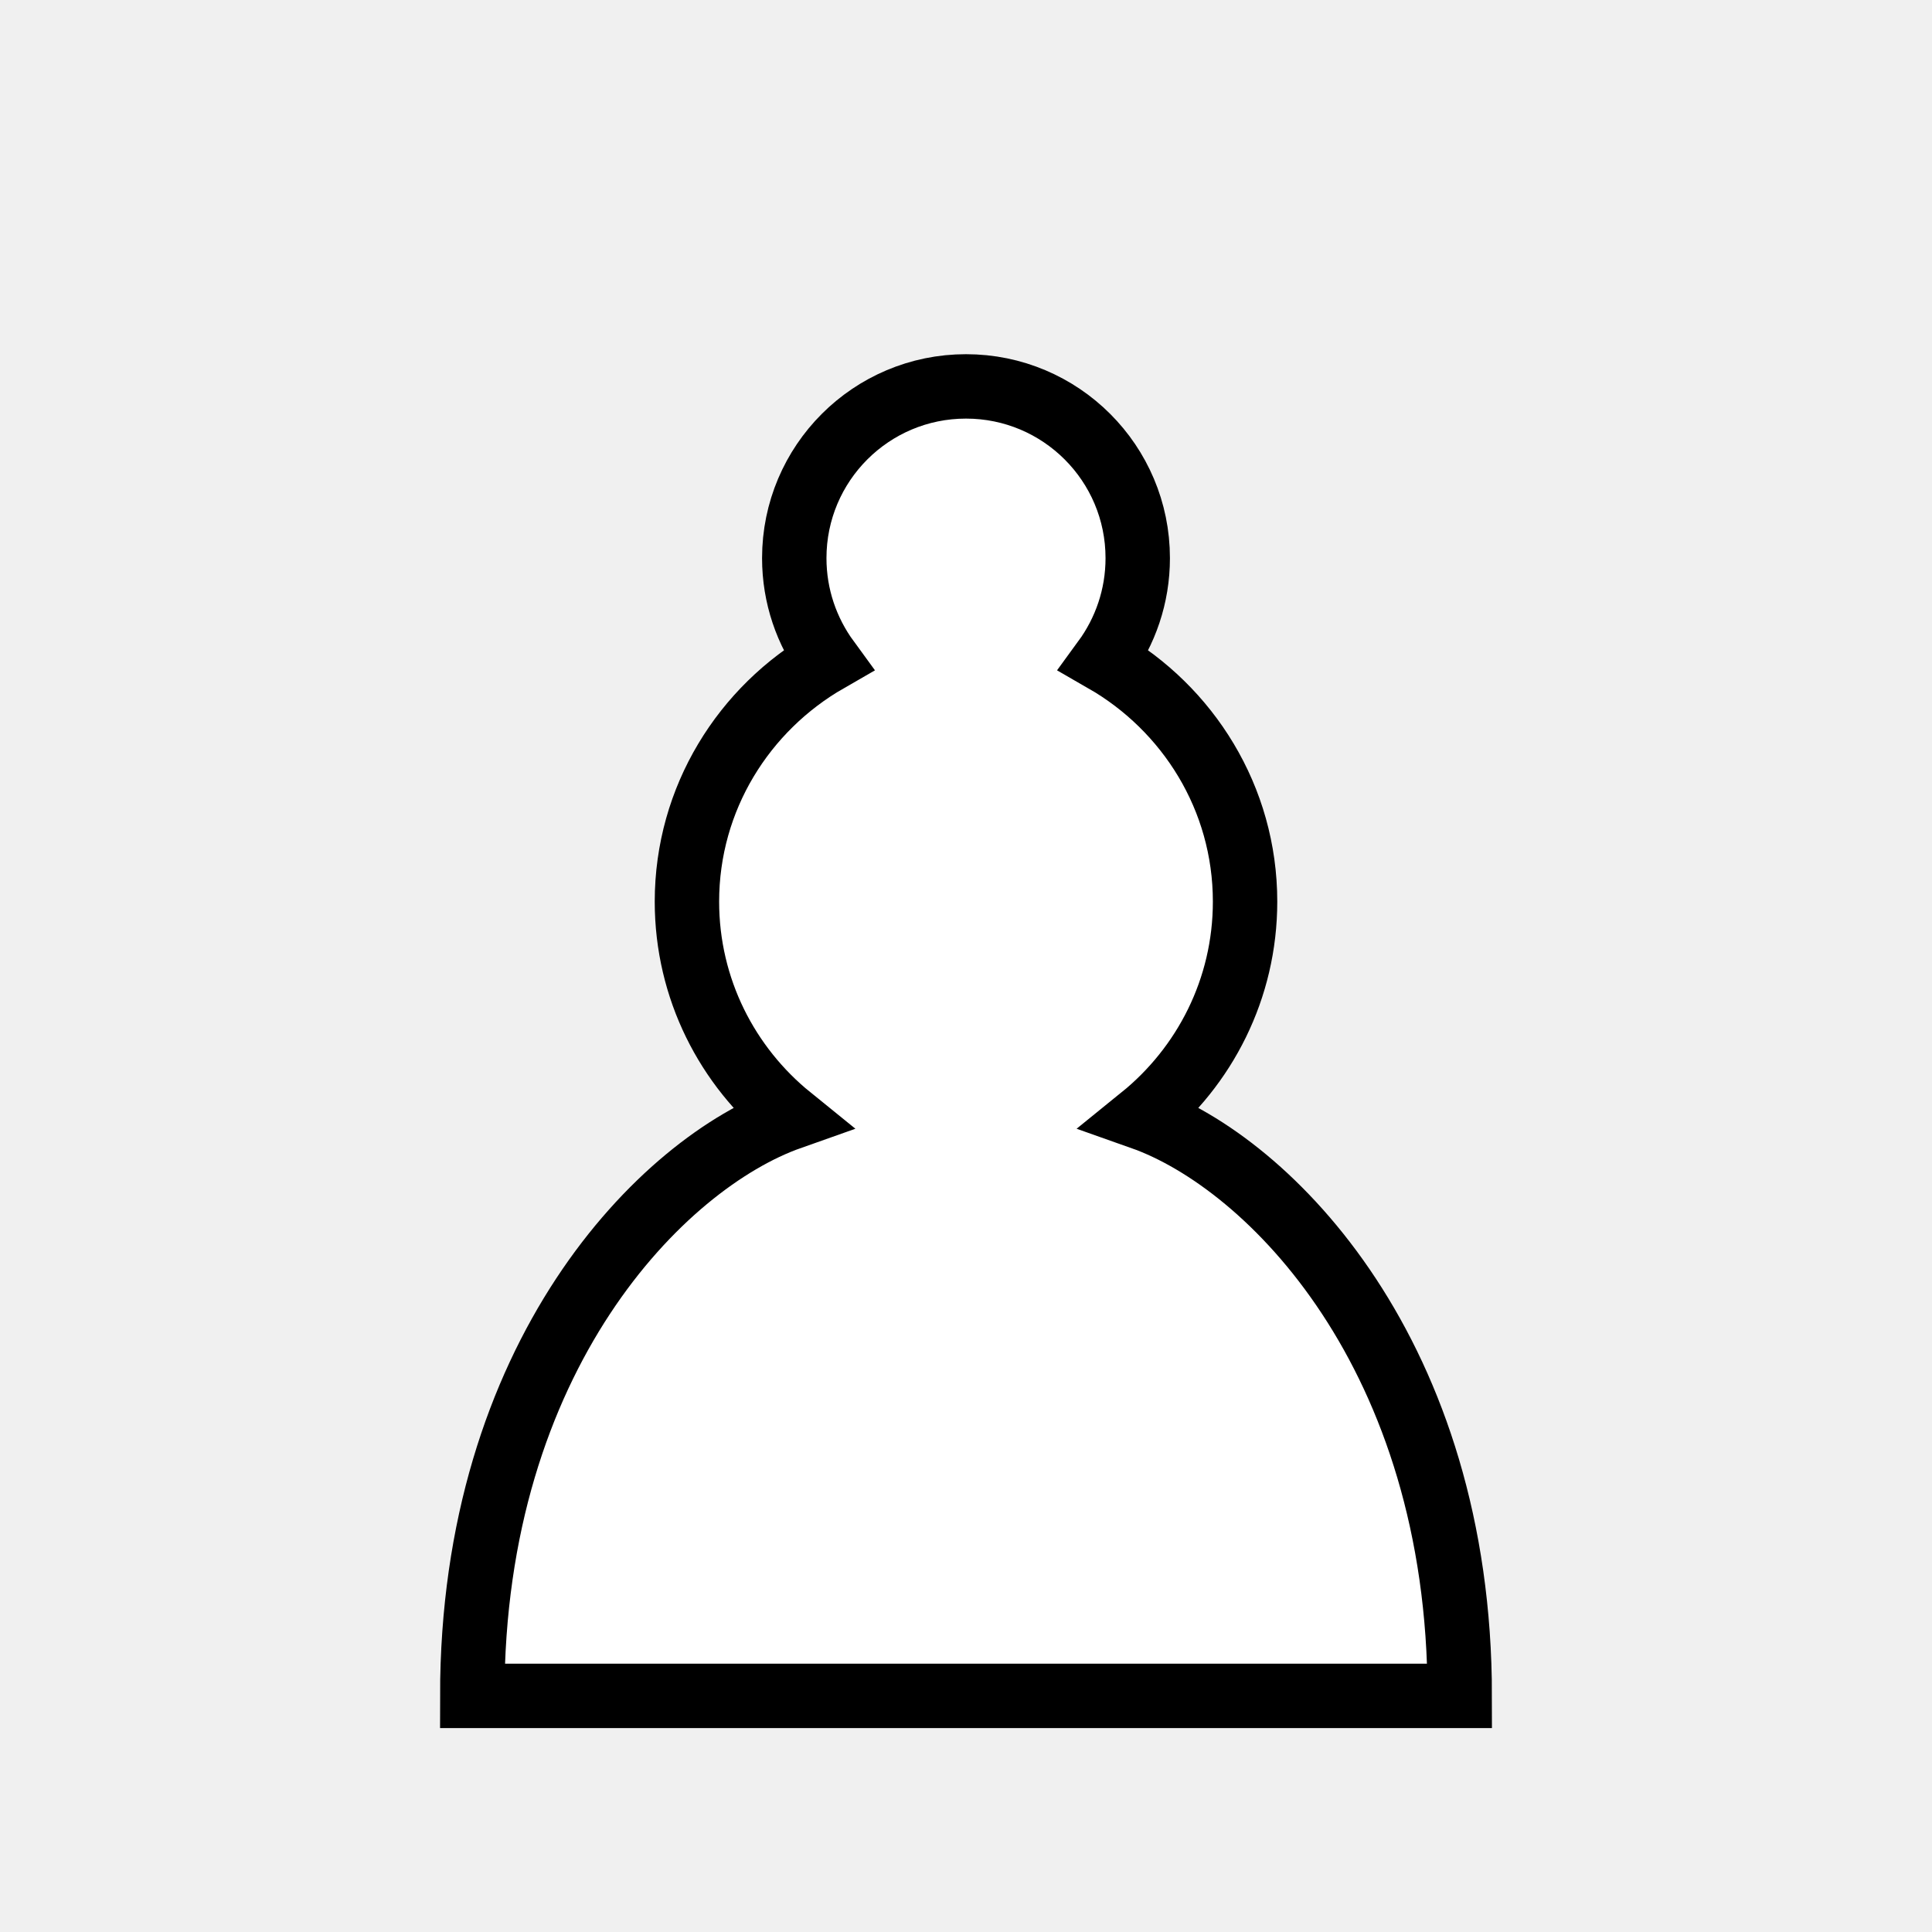
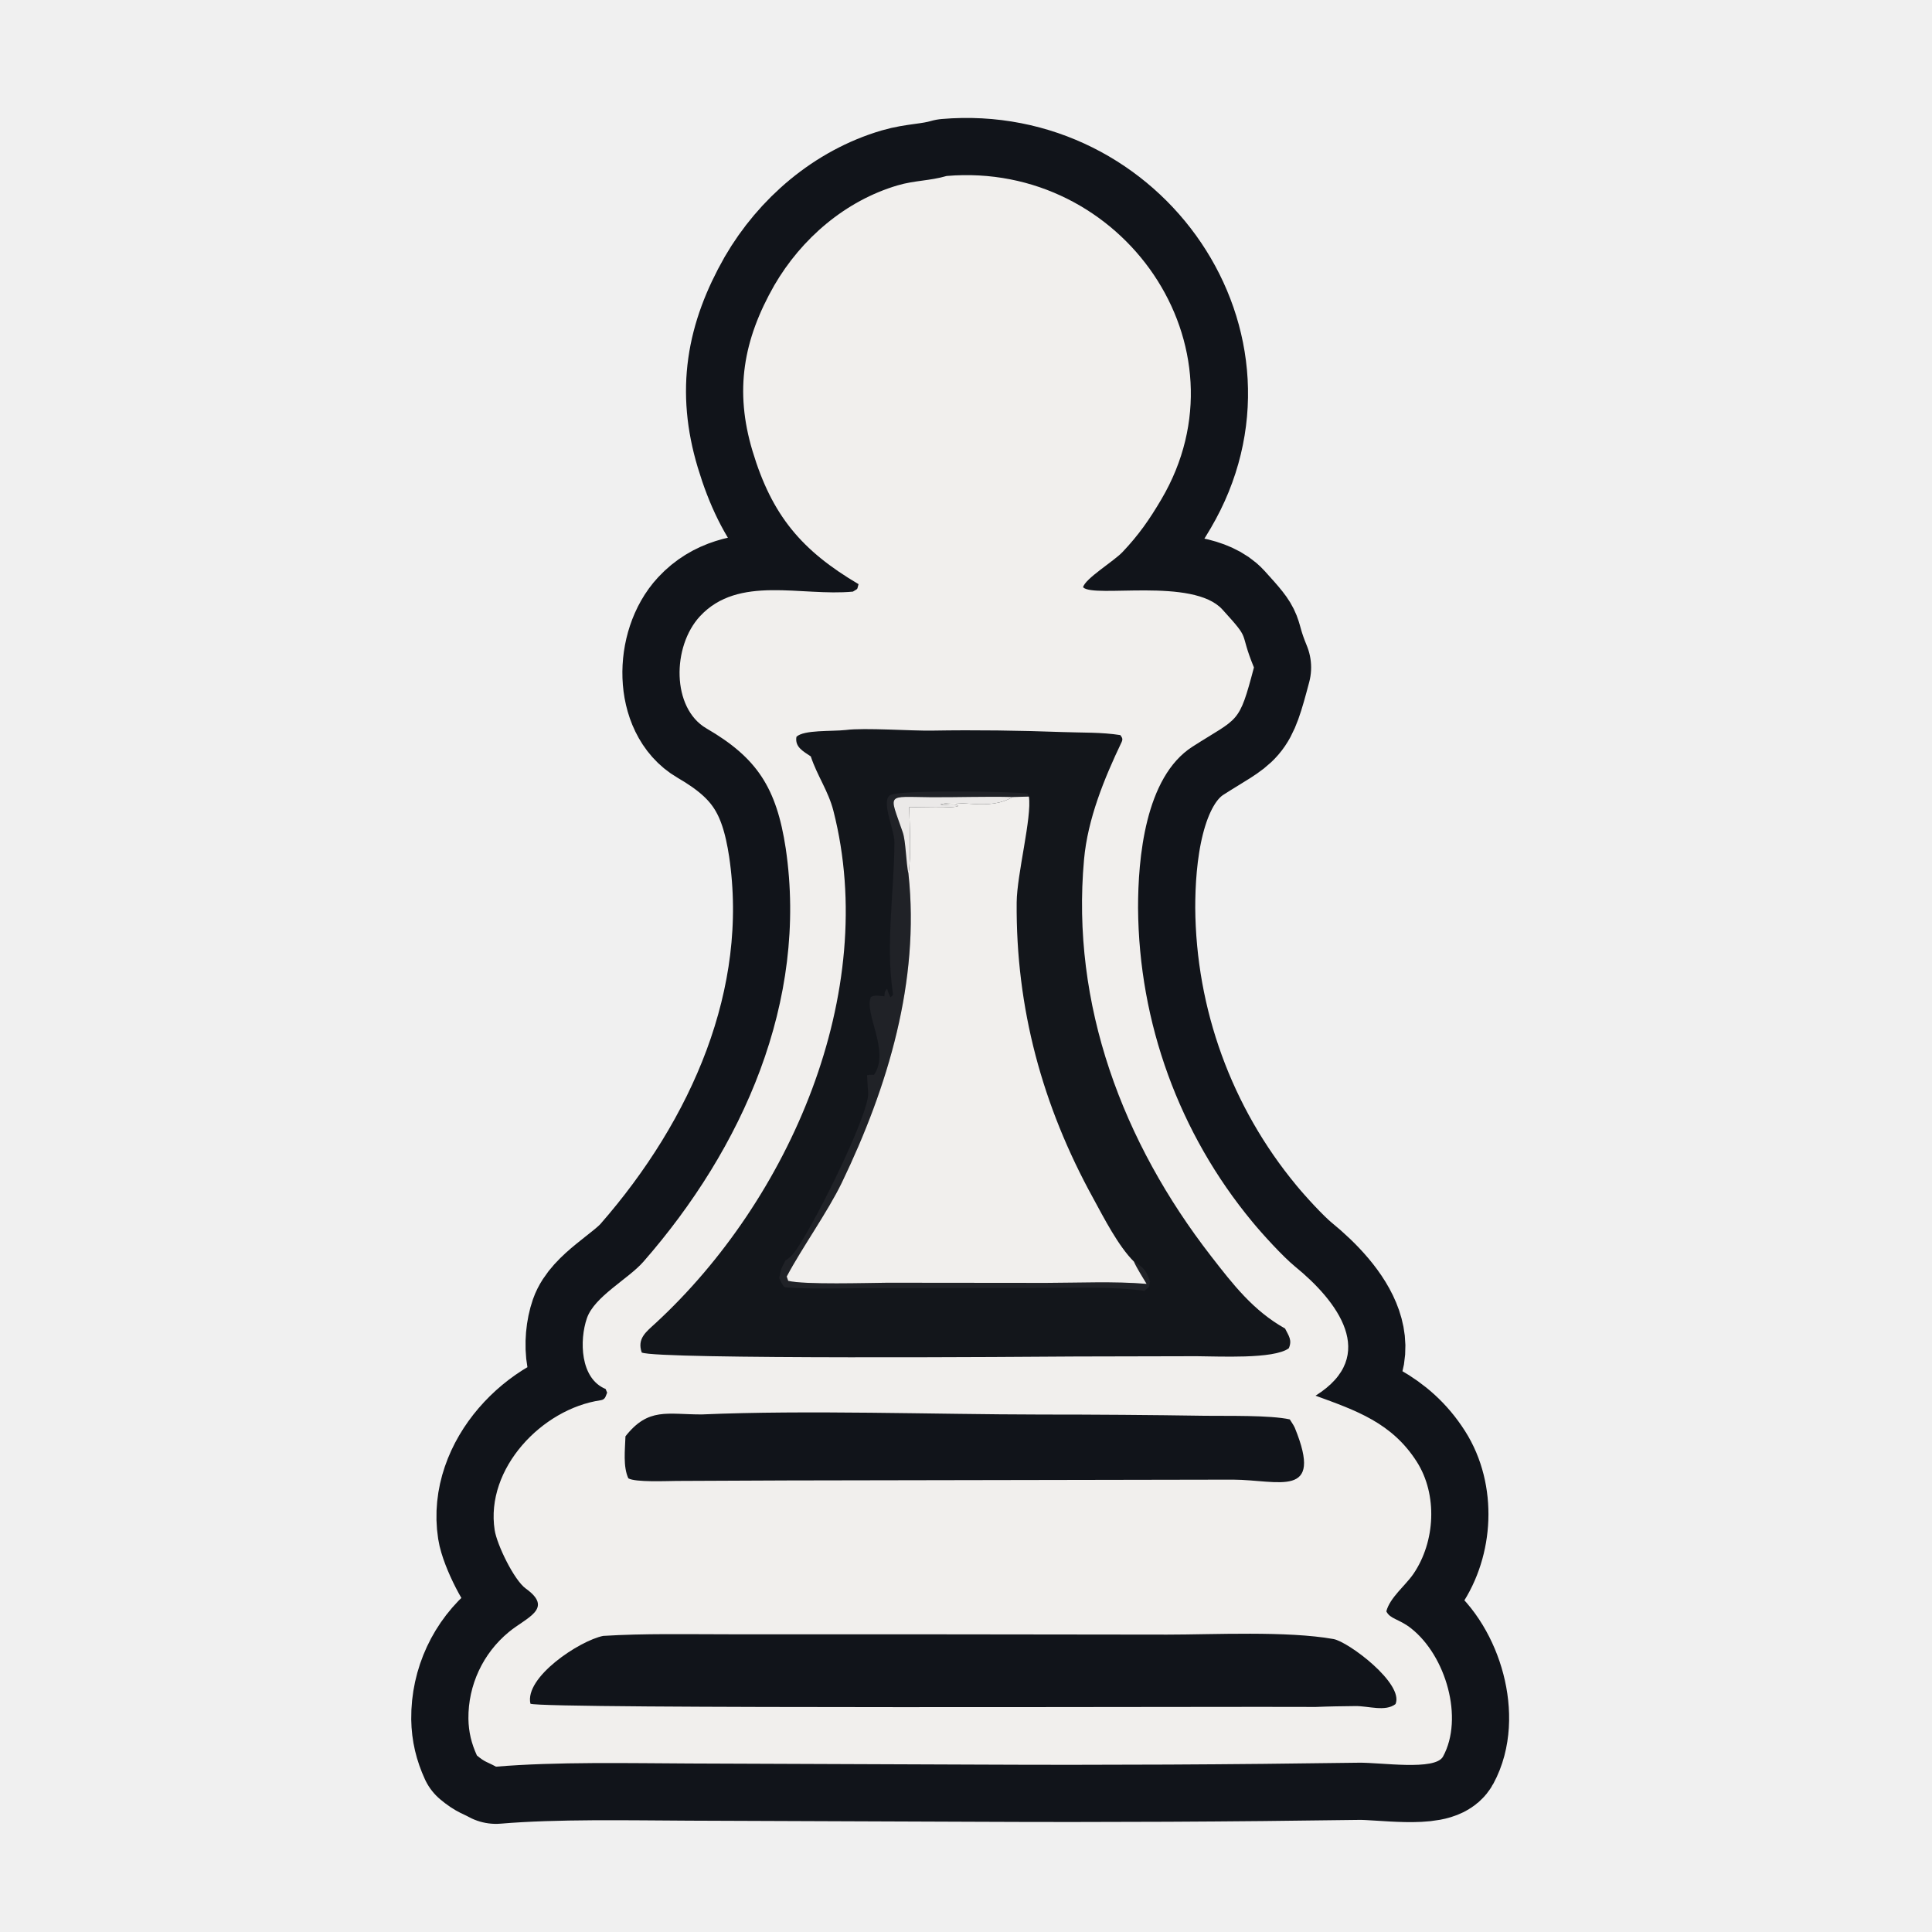
- <svg xmlns="http://www.w3.org/2000/svg" version="1.1" width="45" height="45">
-   <path d="m 22.5,9 c -2.21,0 -4,1.79 -4,4 0,0.89 0.29,1.71 0.78,2.38 C 17.33,16.5 16,18.59 16,21 c 0,2.03 0.94,3.84 2.41,5.03 C 15.41,27.09 11,31.58 11,39.5 H 34 C 34,31.58 29.59,27.09 26.59,26.03 28.06,24.84 29,23.03 29,21 29,18.59 27.67,16.5 25.72,15.38 26.21,14.71 26.5,13.89 26.5,13 c 0,-2.21 -1.79,-4 -4,-4 z" style="opacity:1; fill:#ffffff; fill-opacity:1; fill-rule:nonzero; stroke:#000000; stroke-width:1.5; stroke-linecap:round; stroke-linejoin:miter; stroke-miterlimit:4; stroke-dasharray:none; stroke-opacity:1;" />
+ <svg xmlns="http://www.w3.org/2000/svg" viewBox="1324.334 1062.804 678.011 993.981" width="512" height="512" role="img" aria-label="white P">
+   <path fill="none" stroke="#11141A" stroke-width="58.84" stroke-linejoin="round" stroke-linecap="round" d="M 1653.38 1153.34 C 1743.93 1145.64 1810.16 1241.11 1763.85 1319.69 C 1757.66 1330.19 1752.27 1337.93 1743.91 1346.78 C 1739.35 1351.61 1724.6 1360.47 1723.57 1364.95 C 1729.11 1370.65 1780.11 1359.75 1795.23 1376.36 C 1810.55 1393.2 1803.36 1386.43 1811.48 1406.2 C 1803.65 1435.8 1803.89 1431.56 1779.85 1446.96 C 1755.39 1462.63 1751.84 1504.73 1751.86 1529.96 C 1752.26 1588.94 1773.01 1645.96 1810.63 1691.39 C 1815.57 1697.42 1826.38 1709.32 1832.67 1714.45 C 1854.06 1731.87 1876.16 1760.24 1843.17 1780.86 C 1863.95 1788.45 1882.43 1794.76 1895.23 1814.79 C 1906.08 1831.78 1904.79 1856.01 1893.56 1872.5 C 1889.49 1878.48 1881.38 1884.76 1879.6 1891.81 C 1881.56 1895.85 1886.11 1895.64 1892.38 1900.6 C 1910.29 1914.75 1919.51 1946.8 1908.76 1966.52 C 1904.71 1973.95 1876.72 1969.49 1865.26 1969.69 C 1799.93 1970.64 1734.59 1970.97 1669.25 1970.66 L 1521.31 1970.09 C 1490.09 1969.95 1452.38 1969.13 1421.52 1971.73 C 1416.95 1969.2 1416 1969.57 1411.71 1965.96 C 1408.89 1959.78 1407.45 1953.89 1407.34 1947.05 C 1407.17 1929.81 1414.81 1913.43 1428.11 1902.47 C 1437.08 1894.99 1451.46 1890.56 1436.86 1880.09 C 1430.82 1875.76 1422 1857.48 1420.85 1850.02 C 1415.94 1818.36 1445.21 1787.65 1475.31 1783.22 C 1477.83 1782.86 1477.89 1781.18 1478.71 1779.3 L 1477.93 1777.41 C 1464.81 1772.07 1464.37 1752.38 1468.31 1740.98 C 1472.19 1729.8 1489.57 1720.85 1497.36 1711.95 C 1548.39 1653.59 1582.2 1577.95 1570.6 1499.32 C 1565.86 1468.09 1555.83 1452.67 1529.79 1437.55 C 1511.87 1427.14 1512.03 1395.42 1526.5 1379.83 C 1546.33 1358.48 1578.61 1369.71 1605.16 1367.18 C 1608.03 1365.31 1607.11 1366.57 1608.06 1363.34 C 1578.82 1346.09 1563.49 1328.07 1553.51 1294.84 C 1544.18 1263.8 1548.7 1237.71 1564.69 1209.62 C 1578.69 1185.52 1601.29 1166.08 1628.23 1158.15 C 1636.88 1155.6 1644.73 1155.87 1653.38 1153.34 z M 1601.56 1438.37 C 1594.02 1439.19 1580.02 1438.2 1576.11 1441.86 C 1575.2 1447.13 1579.55 1449.3 1583.49 1451.96 C 1586.72 1461.81 1592.51 1469.73 1595.12 1479.94 C 1619.1 1573.8 1572.37 1680.13 1503.64 1743.55 C 1498.84 1747.99 1494 1751.41 1496.51 1758.65 C 1504.54 1762.3 1698.76 1760.85 1719.75 1760.69 L 1781.91 1760.55 C 1792.98 1760.57 1821.7 1762.19 1829.41 1756.47 C 1831.23 1752.29 1829.41 1750.14 1827.46 1746.25 L 1827.46 1746.29 C 1811.09 1737.11 1800.69 1723.59 1789.47 1709.14 C 1743.96 1650.51 1717.29 1579.76 1724.07 1504.96 C 1725.97 1484.03 1734.47 1463.31 1743.4 1444.59 C 1744.19 1442.93 1743.6 1442.19 1742.73 1441 C 1733.01 1439.46 1723.08 1439.81 1713.2 1439.44 C 1691.03 1438.62 1668.17 1438.31 1646 1438.69 C 1635.07 1438.88 1611.13 1437.12 1601.56 1438.37 z M 1843.32 1941 C 1850.18 1940.71 1856.82 1940.63 1863.68 1940.55 C 1870.42 1940.47 1879.06 1943.58 1884.32 1939.52 C 1888.82 1929.04 1860.08 1907.43 1852.39 1906.06 C 1828.44 1901.81 1790.84 1903.78 1766.8 1903.78 L 1639.96 1903.63 L 1541.5 1903.62 C 1520.32 1903.63 1497.7 1903.12 1476.65 1904.45 C 1464.47 1906.94 1436.08 1925.71 1439.25 1939.34 C 1445.37 1942.12 1802.96 1940.71 1843.32 1941 z M 1488.14 1801.76 C 1487.91 1808.75 1486.83 1817.27 1489.62 1823.38 C 1493.27 1825.5 1509.23 1824.75 1514.53 1824.72 L 1571.55 1824.47 L 1800.69 1824.05 C 1824.22 1824.16 1847.53 1834.17 1832.51 1797.39 C 1832.06 1796.26 1830.62 1794.19 1829.92 1793.06 C 1819.69 1790.81 1798 1791.35 1786.42 1791.2 C 1758.23 1790.77 1730.03 1790.56 1701.83 1790.56 C 1646.25 1790.5 1581.95 1788.16 1527.37 1790.51 C 1509.55 1790.53 1499.94 1786.77 1488.14 1801.76 z" />
+   <path fill="none" stroke="#11141A" stroke-width="58.84" stroke-linejoin="round" stroke-linecap="round" d="M 1687.3 1472.86 L 1695.7 1472.63 C 1697.31 1483.23 1689.54 1512.56 1689.41 1527.03 C 1688.94 1581.44 1702.61 1631.73 1728.77 1679.26 C 1734.37 1689.54 1741.68 1703.88 1749.75 1711.9 C 1751.07 1715.02 1754.41 1720.25 1756.26 1723.34 C 1739.66 1721.94 1721.26 1722.8 1704.51 1722.83 L 1622.91 1722.75 C 1612.4 1722.83 1580.49 1723.84 1571.87 1721.78 C 1571.61 1721.04 1571.36 1720.3 1571.1 1719.56 C 1578.89 1704.83 1592.28 1686.15 1599.5 1671.16 C 1623.18 1622.02 1639.63 1567.39 1633.76 1512.55 C 1635.2 1502.93 1634.37 1488.21 1634.12 1478.04 C 1636.79 1478.05 1658.48 1478.73 1659.24 1477.46 L 1659.02 1477.1 C 1656.34 1475.97 1652.2 1477.47 1650.25 1476.69 L 1650.23 1476.64 C 1659.56 1473.87 1675.15 1480.24 1687.3 1472.86 z" />
+   <path fill="none" stroke="#11141A" stroke-width="58.84" stroke-linejoin="round" stroke-linecap="round" d="M 1633.76 1512.55 C 1632.45 1506.51 1632.41 1495.66 1630.81 1491.02 C 1623.76 1470.47 1621.96 1472.76 1645.16 1472.96 C 1657.93 1473.07 1673.66 1472.5 1687.3 1472.86 C 1675.15 1480.24 1659.56 1473.87 1650.23 1476.64 L 1650.25 1476.69 C 1652.2 1477.47 1656.34 1475.97 1659.02 1477.1 L 1659.24 1477.46 C 1658.48 1478.73 1636.79 1478.05 1634.12 1478.04 C 1634.37 1488.21 1635.2 1502.93 1633.76 1512.55 z" />
+   <path fill="#F1EFED" d="M 1653.38 1153.34 C 1743.93 1145.64 1810.16 1241.11 1763.85 1319.69 C 1757.66 1330.19 1752.27 1337.93 1743.91 1346.78 C 1739.35 1351.61 1724.6 1360.47 1723.57 1364.95 C 1729.11 1370.65 1780.11 1359.75 1795.23 1376.36 C 1810.55 1393.2 1803.36 1386.43 1811.48 1406.2 C 1803.65 1435.8 1803.89 1431.56 1779.85 1446.96 C 1755.39 1462.63 1751.84 1504.73 1751.86 1529.96 C 1752.26 1588.94 1773.01 1645.96 1810.63 1691.39 C 1815.57 1697.42 1826.38 1709.32 1832.67 1714.45 C 1854.06 1731.87 1876.16 1760.24 1843.17 1780.86 C 1863.95 1788.45 1882.43 1794.76 1895.23 1814.79 C 1906.08 1831.78 1904.79 1856.01 1893.56 1872.5 C 1889.49 1878.48 1881.38 1884.76 1879.6 1891.81 C 1881.56 1895.85 1886.11 1895.64 1892.38 1900.6 C 1910.29 1914.75 1919.51 1946.8 1908.76 1966.52 C 1904.71 1973.95 1876.72 1969.49 1865.26 1969.69 C 1799.93 1970.64 1734.59 1970.97 1669.25 1970.66 L 1521.31 1970.09 C 1490.09 1969.95 1452.38 1969.13 1421.52 1971.73 C 1416.95 1969.2 1416 1969.57 1411.71 1965.96 C 1408.89 1959.78 1407.45 1953.89 1407.34 1947.05 C 1407.17 1929.81 1414.81 1913.43 1428.11 1902.47 C 1437.08 1894.99 1451.46 1890.56 1436.86 1880.09 C 1430.82 1875.76 1422 1857.48 1420.85 1850.02 C 1415.94 1818.36 1445.21 1787.65 1475.31 1783.22 C 1477.83 1782.86 1477.89 1781.18 1478.71 1779.3 L 1477.93 1777.41 C 1464.81 1772.07 1464.37 1752.38 1468.31 1740.98 C 1472.19 1729.8 1489.57 1720.85 1497.36 1711.95 C 1548.39 1653.59 1582.2 1577.95 1570.6 1499.32 C 1565.86 1468.09 1555.83 1452.67 1529.79 1437.55 C 1511.87 1427.14 1512.03 1395.42 1526.5 1379.83 C 1546.33 1358.48 1578.61 1369.71 1605.16 1367.18 C 1608.03 1365.31 1607.11 1366.57 1608.06 1363.34 C 1578.82 1346.09 1563.49 1328.07 1553.51 1294.84 C 1544.18 1263.8 1548.7 1237.71 1564.69 1209.62 C 1578.69 1185.52 1601.29 1166.08 1628.23 1158.15 C 1636.88 1155.6 1644.73 1155.87 1653.38 1153.34 z M 1601.56 1438.37 C 1594.02 1439.19 1580.02 1438.2 1576.11 1441.86 C 1575.2 1447.13 1579.55 1449.3 1583.49 1451.96 C 1586.72 1461.81 1592.51 1469.73 1595.12 1479.94 C 1619.1 1573.8 1572.37 1680.13 1503.64 1743.55 C 1498.84 1747.99 1494 1751.41 1496.51 1758.65 C 1504.54 1762.3 1698.76 1760.85 1719.75 1760.69 L 1781.91 1760.55 C 1792.98 1760.57 1821.7 1762.19 1829.41 1756.47 C 1831.23 1752.29 1829.41 1750.14 1827.46 1746.25 L 1827.46 1746.29 C 1811.09 1737.11 1800.69 1723.59 1789.47 1709.14 C 1743.96 1650.51 1717.29 1579.76 1724.07 1504.96 C 1725.97 1484.03 1734.47 1463.31 1743.4 1444.59 C 1744.19 1442.93 1743.6 1442.19 1742.73 1441 C 1733.01 1439.46 1723.08 1439.81 1713.2 1439.44 C 1691.03 1438.62 1668.17 1438.31 1646 1438.69 C 1635.07 1438.88 1611.13 1437.12 1601.56 1438.37 z M 1843.32 1941 C 1850.18 1940.71 1856.82 1940.63 1863.68 1940.55 C 1870.42 1940.47 1879.06 1943.58 1884.32 1939.52 C 1888.82 1929.04 1860.08 1907.43 1852.39 1906.06 C 1828.44 1901.81 1790.84 1903.78 1766.8 1903.78 L 1639.96 1903.63 L 1541.5 1903.62 C 1520.32 1903.63 1497.7 1903.12 1476.65 1904.45 C 1464.47 1906.94 1436.08 1925.71 1439.25 1939.34 C 1445.37 1942.12 1802.96 1940.71 1843.32 1941 z M 1488.14 1801.76 C 1487.91 1808.75 1486.83 1817.27 1489.62 1823.38 C 1493.27 1825.5 1509.23 1824.75 1514.53 1824.72 L 1571.55 1824.47 L 1800.69 1824.05 C 1824.22 1824.16 1847.53 1834.17 1832.51 1797.39 C 1832.06 1796.26 1830.62 1794.19 1829.92 1793.06 C 1819.69 1790.81 1798 1791.35 1786.42 1791.2 C 1758.23 1790.77 1730.03 1790.56 1701.83 1790.56 C 1646.25 1790.5 1581.95 1788.16 1527.37 1790.51 C 1509.55 1790.53 1499.94 1786.77 1488.14 1801.76 z" />
+   <path fill="#6B6A68" fill-opacity="0.02" d="M 1601.56 1438.37 C 1611.13 1437.12 1635.07 1438.88 1646 1438.69 C 1668.17 1438.31 1691.03 1438.62 1713.2 1439.44 C 1723.08 1439.81 1733.01 1439.46 1742.73 1441 C 1743.6 1442.19 1744.19 1442.93 1743.4 1444.59 C 1734.47 1463.31 1725.97 1484.03 1724.07 1504.96 C 1717.29 1579.76 1743.96 1650.51 1789.47 1709.14 C 1800.69 1723.59 1811.09 1737.11 1827.46 1746.29 L 1827.46 1746.25 C 1829.41 1750.14 1831.23 1752.29 1829.41 1756.47 C 1821.7 1762.19 1792.98 1760.57 1781.91 1760.55 L 1719.75 1760.69 C 1698.76 1760.85 1504.54 1762.3 1496.51 1758.65 C 1494 1751.41 1498.84 1747.99 1503.64 1743.55 C 1572.37 1680.13 1619.1 1573.8 1595.12 1479.94 C 1592.51 1469.73 1586.72 1461.81 1583.49 1451.96 C 1579.55 1449.3 1575.2 1447.13 1576.11 1441.86 C 1580.02 1438.2 1594.02 1439.19 1601.56 1438.37 z M 1756.26 1723.34 C 1739.66 1721.94 1721.26 1722.8 1704.51 1722.83 L 1622.91 1722.75 C 1612.4 1722.83 1580.49 1723.84 1571.87 1721.78 C 1571.61 1721.04 1571.36 1720.3 1571.1 1719.56 C 1578.89 1704.83 1592.28 1686.15 1599.5 1671.16 C 1623.18 1622.02 1639.63 1567.39 1633.76 1512.55 C 1635.2 1502.93 1634.37 1488.21 1634.12 1478.04 C 1636.79 1478.05 1658.48 1478.73 1659.24 1477.46 L 1659.02 1477.1 C 1656.34 1475.97 1652.2 1477.47 1650.25 1476.69 L 1650.23 1476.64 C 1659.56 1473.87 1675.15 1480.24 1687.3 1472.86 L 1695.7 1472.63 L 1694.94 1471.14 C 1690.85 1470.05 1631.9 1469.03 1624.81 1471.69 C 1618.99 1473.88 1626.57 1489.68 1626.53 1496.15 C 1626.39 1520.98 1622.02 1548.44 1625.62 1573.14 C 1625.88 1574.94 1625.87 1574.66 1624.49 1575.91 C 1623.57 1574 1623.32 1573.44 1622.71 1571.41 C 1621.28 1573.55 1621.59 1572.71 1621.36 1575.39 L 1620.37 1575.29 C 1617.88 1575.06 1616.67 1574.68 1614.42 1575.71 C 1610.71 1584.13 1624.51 1603.93 1615.98 1615.79 C 1614.76 1615.76 1613.64 1615.74 1612.43 1615.97 C 1612.61 1618.96 1612.7 1621.95 1612.99 1624.93 C 1614.05 1635.68 1582.33 1698.86 1574.18 1708.17 C 1573.04 1709.48 1571.96 1710.32 1570.49 1711.23 C 1568.26 1715.48 1568.1 1715.75 1567.25 1720.41 C 1568.18 1722.16 1569.14 1725.02 1570.54 1725.13 C 1582.15 1726.07 1597.56 1725.61 1609.15 1725.57 L 1698.5 1725.45 C 1716.04 1725.44 1738.35 1724.62 1755.09 1726.88 C 1758.2 1724.32 1757.32 1725.9 1758 1722.09 C 1756.26 1716.76 1754.76 1714.83 1749.75 1711.9 C 1751.07 1715.02 1754.41 1720.25 1756.26 1723.34 z" />
+   <path fill="#F1EFED" d="M 1687.3 1472.86 L 1695.7 1472.63 C 1697.31 1483.23 1689.54 1512.56 1689.41 1527.03 C 1688.94 1581.44 1702.61 1631.73 1728.77 1679.26 C 1734.37 1689.54 1741.68 1703.88 1749.75 1711.9 C 1751.07 1715.02 1754.41 1720.25 1756.26 1723.34 C 1739.66 1721.94 1721.26 1722.8 1704.51 1722.83 L 1622.91 1722.75 C 1612.4 1722.83 1580.49 1723.84 1571.87 1721.78 C 1571.61 1721.04 1571.36 1720.3 1571.1 1719.56 C 1578.89 1704.83 1592.28 1686.15 1599.5 1671.16 C 1623.18 1622.02 1639.63 1567.39 1633.76 1512.55 C 1635.2 1502.93 1634.37 1488.21 1634.12 1478.04 C 1636.79 1478.05 1658.48 1478.73 1659.24 1477.46 L 1659.02 1477.1 C 1656.34 1475.97 1652.2 1477.47 1650.25 1476.69 L 1650.23 1476.64 C 1659.56 1473.87 1675.15 1480.24 1687.3 1472.86 z" />
+   <path fill="#6B6A68" fill-opacity="0.169" d="M 1749.75 1711.9 C 1754.76 1714.83 1756.26 1716.76 1758 1722.09 C 1757.32 1725.9 1758.2 1724.32 1755.09 1726.88 C 1738.35 1724.62 1716.04 1725.44 1698.5 1725.45 L 1609.15 1725.57 C 1597.56 1725.61 1582.15 1726.07 1570.54 1725.13 C 1569.14 1725.02 1568.18 1722.16 1567.25 1720.41 C 1568.1 1715.75 1568.26 1715.48 1570.49 1711.23 C 1571.96 1710.32 1573.04 1709.48 1574.18 1708.17 C 1582.33 1698.86 1614.05 1635.68 1612.99 1624.93 C 1612.7 1621.95 1612.61 1618.96 1612.43 1615.97 C 1613.64 1615.74 1614.76 1615.76 1615.98 1615.79 C 1624.51 1603.93 1610.71 1584.13 1614.42 1575.71 C 1616.67 1574.68 1617.88 1575.06 1620.37 1575.29 L 1621.36 1575.39 C 1621.59 1572.71 1621.28 1573.55 1622.71 1571.41 C 1623.32 1573.44 1623.57 1574 1624.49 1575.91 C 1625.87 1574.66 1625.88 1574.94 1625.62 1573.14 C 1622.02 1548.44 1626.39 1520.98 1626.53 1496.15 C 1626.57 1489.68 1618.99 1473.88 1624.81 1471.69 C 1631.9 1469.03 1690.85 1470.05 1694.94 1471.14 L 1695.7 1472.63 L 1687.3 1472.86 C 1673.66 1472.5 1657.93 1473.07 1645.16 1472.96 C 1621.96 1472.76 1623.76 1470.47 1630.81 1491.02 C 1632.41 1495.66 1632.45 1506.51 1633.76 1512.55 C 1639.63 1567.39 1623.18 1622.02 1599.5 1671.16 C 1592.28 1686.15 1578.89 1704.83 1571.1 1719.56 C 1571.36 1720.3 1571.61 1721.04 1571.87 1721.78 C 1580.49 1723.84 1612.4 1722.83 1622.91 1722.75 L 1704.51 1722.83 C 1721.26 1722.8 1739.66 1721.94 1756.26 1723.34 C 1754.41 1720.25 1751.07 1715.02 1749.75 1711.9 z" />
+   <path fill="#F1EFED" fill-opacity="0.973" d="M 1633.76 1512.55 C 1632.45 1506.51 1632.41 1495.66 1630.81 1491.02 C 1623.76 1470.47 1621.96 1472.76 1645.16 1472.96 C 1657.93 1473.07 1673.66 1472.5 1687.3 1472.86 C 1675.15 1480.24 1659.56 1473.87 1650.23 1476.64 L 1650.25 1476.69 C 1652.2 1477.47 1656.34 1475.97 1659.02 1477.1 L 1659.24 1477.46 C 1658.48 1478.73 1636.79 1478.05 1634.12 1478.04 C 1634.37 1488.21 1635.2 1502.93 1633.76 1512.55 z" />
</svg>
